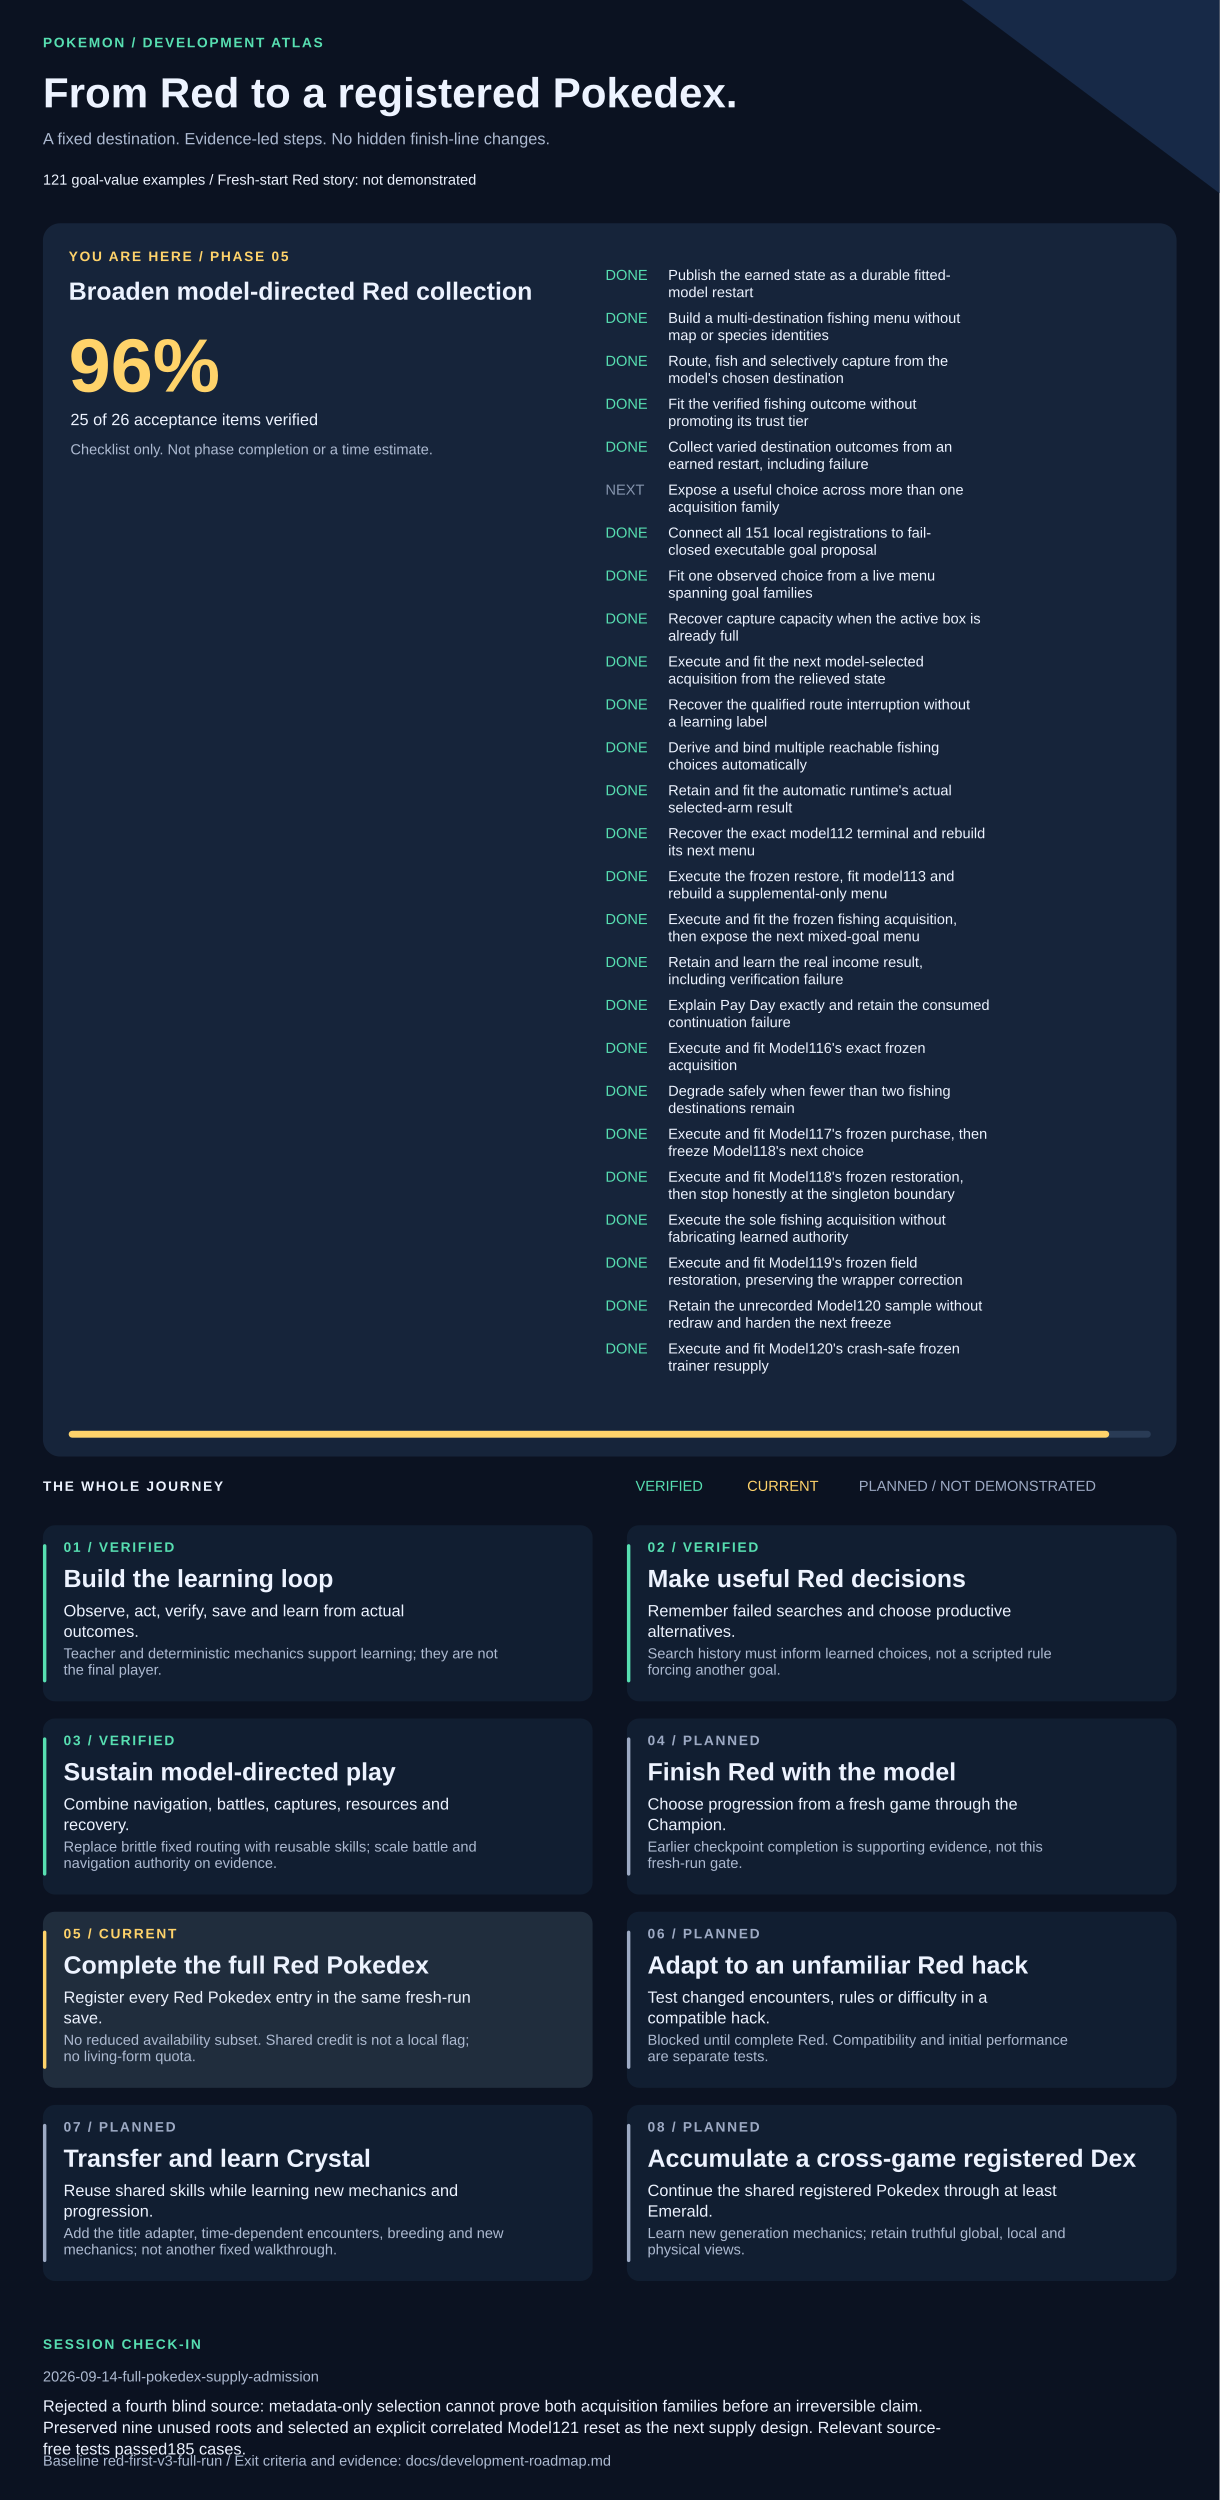
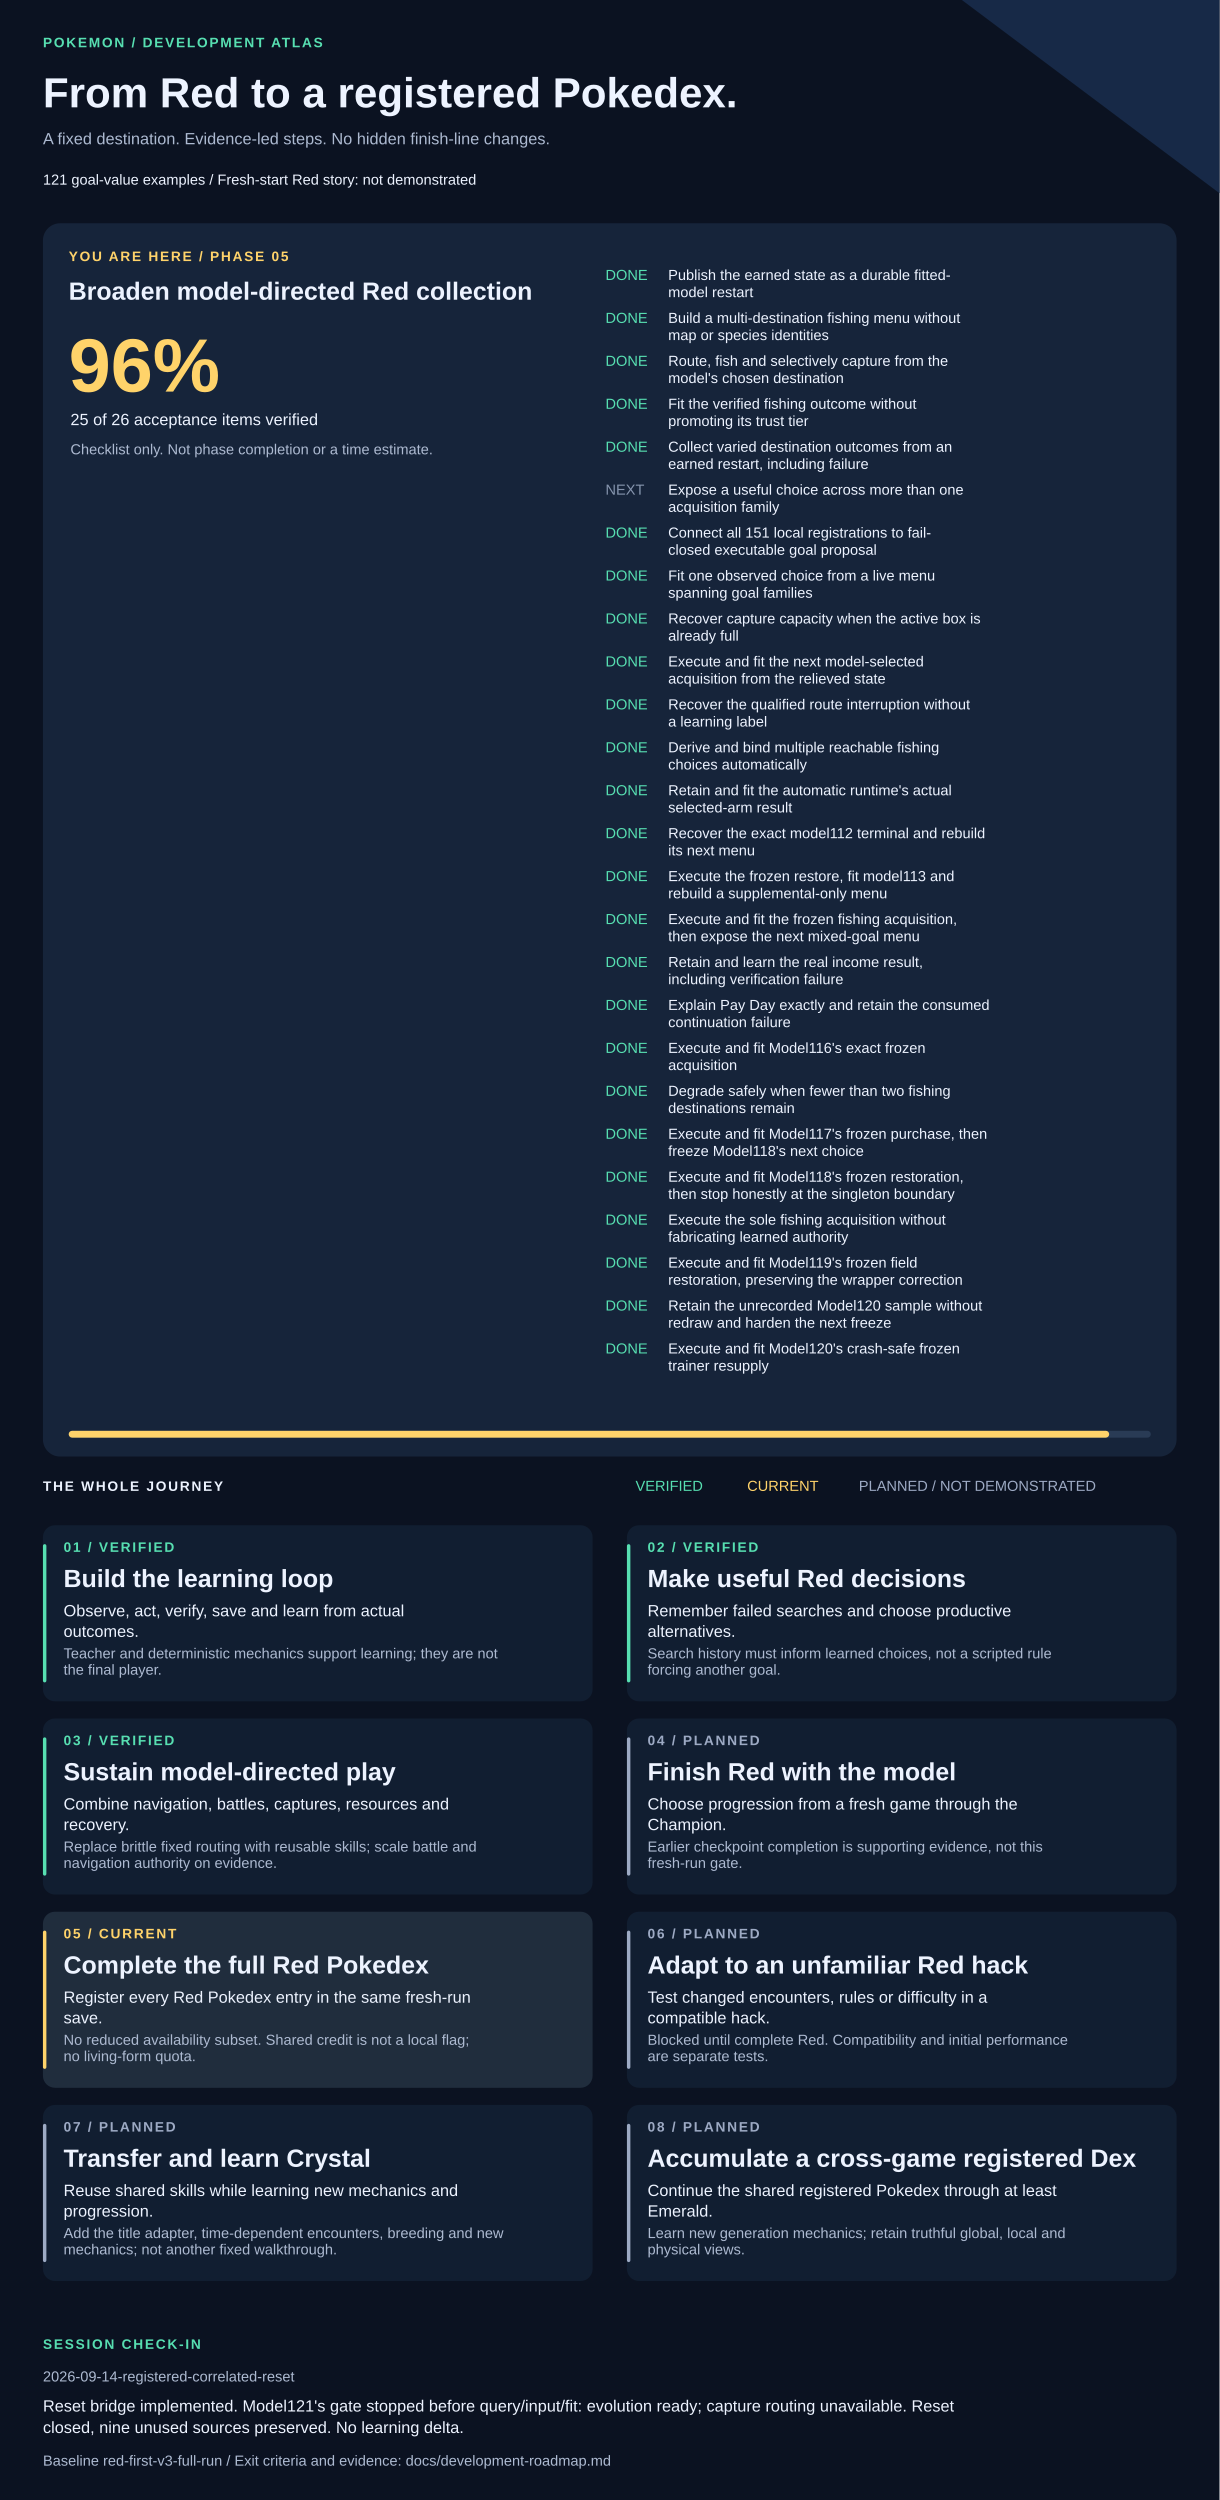
<svg xmlns="http://www.w3.org/2000/svg" width="1420" height="2911" viewBox="0 0 1420 2911" role="img" aria-labelledby="title description">
  <style>text{font-family:Arial,Helvetica,sans-serif;fill:#edf3ff}.muted{fill:#adbad1}.eyebrow{font-size:16px;letter-spacing:2px;font-weight:bold}.heading{font-size:29px;font-weight:bold}.body{font-size:19px}.small{font-size:17px}</style>
  <rect width="1420" height="2911" fill="#0b1221" />
  <path d="M1120 0H1420V225Z" fill="#172947" />
  <text x="50" y="55" class="eyebrow" style="fill:#57dfb1">POKEMON / DEVELOPMENT ATLAS</text>
  <text x="50" y="125" style="font-size:49px;font-weight:bold">From Red to a registered Pokedex.</text>
  <text x="50" y="168" class="body muted">A fixed destination. Evidence-led steps. No hidden finish-line changes.</text>
  <text x="50" y="215" class="small">121 goal-value examples  /  Fresh-start Red story: not demonstrated</text>
  <rect x="50" y="260" width="1320" height="1436" rx="20" fill="#16243a" />
  <text x="80" y="304" class="eyebrow" style="fill:#ffd36a">YOU ARE HERE / PHASE 05</text>
  <text x="80" y="349" class="heading">Broaden model-directed Red collection</text>
  <text x="80" y="456" style="font-size:88px;font-weight:bold;fill:#ffd36a">96%</text>
  <text x="82" y="495" class="body">25 of 26 acceptance items verified</text>
  <text x="82" y="529" class="small muted">Checklist only. Not phase completion or a time estimate.</text>
  <text x="705" y="326" class="small" style="fill:#57dfb1">DONE</text>
  <text x="778" y="326" class="small">Publish the earned state as a durable fitted-</text>
  <text x="778" y="346" class="small">model restart</text>
  <text x="705" y="376" class="small" style="fill:#57dfb1">DONE</text>
  <text x="778" y="376" class="small">Build a multi-destination fishing menu without</text>
  <text x="778" y="396" class="small">map or species identities</text>
  <text x="705" y="426" class="small" style="fill:#57dfb1">DONE</text>
  <text x="778" y="426" class="small">Route, fish and selectively capture from the</text>
  <text x="778" y="446" class="small">model's chosen destination</text>
  <text x="705" y="476" class="small" style="fill:#57dfb1">DONE</text>
  <text x="778" y="476" class="small">Fit the verified fishing outcome without</text>
  <text x="778" y="496" class="small">promoting its trust tier</text>
  <text x="705" y="526" class="small" style="fill:#57dfb1">DONE</text>
  <text x="778" y="526" class="small">Collect varied destination outcomes from an</text>
  <text x="778" y="546" class="small">earned restart, including failure</text>
  <text x="705" y="576" class="small" style="fill:#8594ad">NEXT</text>
  <text x="778" y="576" class="small">Expose a useful choice across more than one</text>
  <text x="778" y="596" class="small">acquisition family</text>
  <text x="705" y="626" class="small" style="fill:#57dfb1">DONE</text>
  <text x="778" y="626" class="small">Connect all 151 local registrations to fail-</text>
  <text x="778" y="646" class="small">closed executable goal proposal</text>
  <text x="705" y="676" class="small" style="fill:#57dfb1">DONE</text>
  <text x="778" y="676" class="small">Fit one observed choice from a live menu</text>
  <text x="778" y="696" class="small">spanning goal families</text>
  <text x="705" y="726" class="small" style="fill:#57dfb1">DONE</text>
  <text x="778" y="726" class="small">Recover capture capacity when the active box is</text>
  <text x="778" y="746" class="small">already full</text>
  <text x="705" y="776" class="small" style="fill:#57dfb1">DONE</text>
  <text x="778" y="776" class="small">Execute and fit the next model-selected</text>
  <text x="778" y="796" class="small">acquisition from the relieved state</text>
  <text x="705" y="826" class="small" style="fill:#57dfb1">DONE</text>
  <text x="778" y="826" class="small">Recover the qualified route interruption without</text>
  <text x="778" y="846" class="small">a learning label</text>
  <text x="705" y="876" class="small" style="fill:#57dfb1">DONE</text>
  <text x="778" y="876" class="small">Derive and bind multiple reachable fishing</text>
  <text x="778" y="896" class="small">choices automatically</text>
  <text x="705" y="926" class="small" style="fill:#57dfb1">DONE</text>
  <text x="778" y="926" class="small">Retain and fit the automatic runtime's actual</text>
  <text x="778" y="946" class="small">selected-arm result</text>
  <text x="705" y="976" class="small" style="fill:#57dfb1">DONE</text>
  <text x="778" y="976" class="small">Recover the exact model112 terminal and rebuild</text>
  <text x="778" y="996" class="small">its next menu</text>
  <text x="705" y="1026" class="small" style="fill:#57dfb1">DONE</text>
  <text x="778" y="1026" class="small">Execute the frozen restore, fit model113 and</text>
  <text x="778" y="1046" class="small">rebuild a supplemental-only menu</text>
  <text x="705" y="1076" class="small" style="fill:#57dfb1">DONE</text>
  <text x="778" y="1076" class="small">Execute and fit the frozen fishing acquisition,</text>
  <text x="778" y="1096" class="small">then expose the next mixed-goal menu</text>
  <text x="705" y="1126" class="small" style="fill:#57dfb1">DONE</text>
  <text x="778" y="1126" class="small">Retain and learn the real income result,</text>
  <text x="778" y="1146" class="small">including verification failure</text>
  <text x="705" y="1176" class="small" style="fill:#57dfb1">DONE</text>
  <text x="778" y="1176" class="small">Explain Pay Day exactly and retain the consumed</text>
  <text x="778" y="1196" class="small">continuation failure</text>
  <text x="705" y="1226" class="small" style="fill:#57dfb1">DONE</text>
  <text x="778" y="1226" class="small">Execute and fit Model116's exact frozen</text>
  <text x="778" y="1246" class="small">acquisition</text>
  <text x="705" y="1276" class="small" style="fill:#57dfb1">DONE</text>
  <text x="778" y="1276" class="small">Degrade safely when fewer than two fishing</text>
  <text x="778" y="1296" class="small">destinations remain</text>
  <text x="705" y="1326" class="small" style="fill:#57dfb1">DONE</text>
  <text x="778" y="1326" class="small">Execute and fit Model117's frozen purchase, then</text>
  <text x="778" y="1346" class="small">freeze Model118's next choice</text>
  <text x="705" y="1376" class="small" style="fill:#57dfb1">DONE</text>
  <text x="778" y="1376" class="small">Execute and fit Model118's frozen restoration,</text>
  <text x="778" y="1396" class="small">then stop honestly at the singleton boundary</text>
  <text x="705" y="1426" class="small" style="fill:#57dfb1">DONE</text>
  <text x="778" y="1426" class="small">Execute the sole fishing acquisition without</text>
  <text x="778" y="1446" class="small">fabricating learned authority</text>
  <text x="705" y="1476" class="small" style="fill:#57dfb1">DONE</text>
  <text x="778" y="1476" class="small">Execute and fit Model119's frozen field</text>
  <text x="778" y="1496" class="small">restoration, preserving the wrapper correction</text>
  <text x="705" y="1526" class="small" style="fill:#57dfb1">DONE</text>
  <text x="778" y="1526" class="small">Retain the unrecorded Model120 sample without</text>
  <text x="778" y="1546" class="small">redraw and harden the next freeze</text>
  <text x="705" y="1576" class="small" style="fill:#57dfb1">DONE</text>
  <text x="778" y="1576" class="small">Execute and fit Model120's crash-safe frozen</text>
  <text x="778" y="1596" class="small">trainer resupply</text>
  <rect x="80" y="1666" width="1260" height="8" rx="4" fill="#293b55" />
  <rect x="80" y="1666" width="1211.54" height="8" rx="4" fill="#ffd36a" />
  <text x="50" y="1736" class="eyebrow">THE WHOLE JOURNEY</text>
  <text x="740" y="1736" class="small" style="fill:#57dfb1">VERIFIED</text>
  <text x="870" y="1736" class="small" style="fill:#ffd36a">CURRENT</text>
  <text x="1000" y="1736" class="small" style="fill:#9daac4">PLANNED / NOT DEMONSTRATED</text>
  <rect x="50" y="1776" width="640" height="205" rx="14" fill="#111e31" />
  <rect x="50" y="1798" width="4" height="161" rx="2" fill="#57dfb1" />
  <text x="74" y="1807" class="eyebrow" style="fill:#57dfb1">01 / VERIFIED</text>
  <text x="74" y="1848" class="heading">Build the learning loop</text>
  <text x="74" y="1882" class="body">Observe, act, verify, save and learn from actual</text>
  <text x="74" y="1906" class="body">outcomes.</text>
  <text x="74" y="1931" class="small muted">Teacher and deterministic mechanics support learning; they are not</text>
  <text x="74" y="1950" class="small muted">the final player.</text>
  <rect x="730" y="1776" width="640" height="205" rx="14" fill="#111e31" />
  <rect x="730" y="1798" width="4" height="161" rx="2" fill="#57dfb1" />
  <text x="754" y="1807" class="eyebrow" style="fill:#57dfb1">02 / VERIFIED</text>
  <text x="754" y="1848" class="heading">Make useful Red decisions</text>
  <text x="754" y="1882" class="body">Remember failed searches and choose productive</text>
  <text x="754" y="1906" class="body">alternatives.</text>
  <text x="754" y="1931" class="small muted">Search history must inform learned choices, not a scripted rule</text>
  <text x="754" y="1950" class="small muted">forcing another goal.</text>
  <rect x="50" y="2001" width="640" height="205" rx="14" fill="#111e31" />
  <rect x="50" y="2023" width="4" height="161" rx="2" fill="#57dfb1" />
  <text x="74" y="2032" class="eyebrow" style="fill:#57dfb1">03 / VERIFIED</text>
  <text x="74" y="2073" class="heading">Sustain model-directed play</text>
  <text x="74" y="2107" class="body">Combine navigation, battles, captures, resources and</text>
  <text x="74" y="2131" class="body">recovery.</text>
  <text x="74" y="2156" class="small muted">Replace brittle fixed routing with reusable skills; scale battle and</text>
  <text x="74" y="2175" class="small muted">navigation authority on evidence.</text>
  <rect x="730" y="2001" width="640" height="205" rx="14" fill="#111e31" />
  <rect x="730" y="2023" width="4" height="161" rx="2" fill="#9daac4" />
  <text x="754" y="2032" class="eyebrow" style="fill:#9daac4">04 / PLANNED</text>
  <text x="754" y="2073" class="heading">Finish Red with the model</text>
  <text x="754" y="2107" class="body">Choose progression from a fresh game through the</text>
  <text x="754" y="2131" class="body">Champion.</text>
  <text x="754" y="2156" class="small muted">Earlier checkpoint completion is supporting evidence, not this</text>
  <text x="754" y="2175" class="small muted">fresh-run gate.</text>
  <rect x="50" y="2226" width="640" height="205" rx="14" fill="#202d3d" />
  <rect x="50" y="2248" width="4" height="161" rx="2" fill="#ffd36a" />
  <text x="74" y="2257" class="eyebrow" style="fill:#ffd36a">05 / CURRENT</text>
  <text x="74" y="2298" class="heading">Complete the full Red Pokedex</text>
  <text x="74" y="2332" class="body">Register every Red Pokedex entry in the same fresh-run</text>
  <text x="74" y="2356" class="body">save.</text>
  <text x="74" y="2381" class="small muted">No reduced availability subset. Shared credit is not a local flag;</text>
  <text x="74" y="2400" class="small muted">no living-form quota.</text>
  <rect x="730" y="2226" width="640" height="205" rx="14" fill="#111e31" />
  <rect x="730" y="2248" width="4" height="161" rx="2" fill="#9daac4" />
  <text x="754" y="2257" class="eyebrow" style="fill:#9daac4">06 / PLANNED</text>
  <text x="754" y="2298" class="heading">Adapt to an unfamiliar Red hack</text>
  <text x="754" y="2332" class="body">Test changed encounters, rules or difficulty in a</text>
  <text x="754" y="2356" class="body">compatible hack.</text>
  <text x="754" y="2381" class="small muted">Blocked until complete Red. Compatibility and initial performance</text>
  <text x="754" y="2400" class="small muted">are separate tests.</text>
  <rect x="50" y="2451" width="640" height="205" rx="14" fill="#111e31" />
  <rect x="50" y="2473" width="4" height="161" rx="2" fill="#9daac4" />
  <text x="74" y="2482" class="eyebrow" style="fill:#9daac4">07 / PLANNED</text>
  <text x="74" y="2523" class="heading">Transfer and learn Crystal</text>
  <text x="74" y="2557" class="body">Reuse shared skills while learning new mechanics and</text>
  <text x="74" y="2581" class="body">progression.</text>
  <text x="74" y="2606" class="small muted">Add the title adapter, time-dependent encounters, breeding and new</text>
  <text x="74" y="2625" class="small muted">mechanics; not another fixed walkthrough.</text>
  <rect x="730" y="2451" width="640" height="205" rx="14" fill="#111e31" />
  <rect x="730" y="2473" width="4" height="161" rx="2" fill="#9daac4" />
  <text x="754" y="2482" class="eyebrow" style="fill:#9daac4">08 / PLANNED</text>
  <text x="754" y="2523" class="heading">Accumulate a cross-game registered Dex</text>
  <text x="754" y="2557" class="body">Continue the shared registered Pokedex through at least</text>
  <text x="754" y="2581" class="body">Emerald.</text>
  <text x="754" y="2606" class="small muted">Learn new generation mechanics; retain truthful global, local and</text>
  <text x="754" y="2625" class="small muted">physical views.</text>
  <text x="50" y="2735" class="eyebrow" style="fill:#57dfb1">SESSION CHECK-IN</text>
-   <text x="50" y="2773" class="small muted">2026-09-14-full-pokedex-supply-admission</text>
-   <text x="50" y="2808" class="body">Rejected a fourth blind source: metadata-only selection cannot prove both acquisition families before an irreversible claim.</text>
-   <text x="50" y="2833" class="body">Preserved nine unused roots and selected an explicit correlated Model121 reset as the next supply design. Relevant source-</text>
-   <text x="50" y="2858" class="body">free tests passed185 cases.</text>
+   <text x="50" y="2773" class="small muted">2026-09-14-registered-correlated-reset</text>
+   <text x="50" y="2808" class="body">Reset bridge implemented. Model121's gate stopped before query/input/fit: evolution ready; capture routing unavailable. Reset</text>
+   <text x="50" y="2833" class="body">closed, nine unused sources preserved. No learning delta.</text>
  <text x="50" y="2871" class="small muted">Baseline red-first-v3-full-run / Exit criteria and evidence: docs/development-roadmap.md</text>
</svg>
